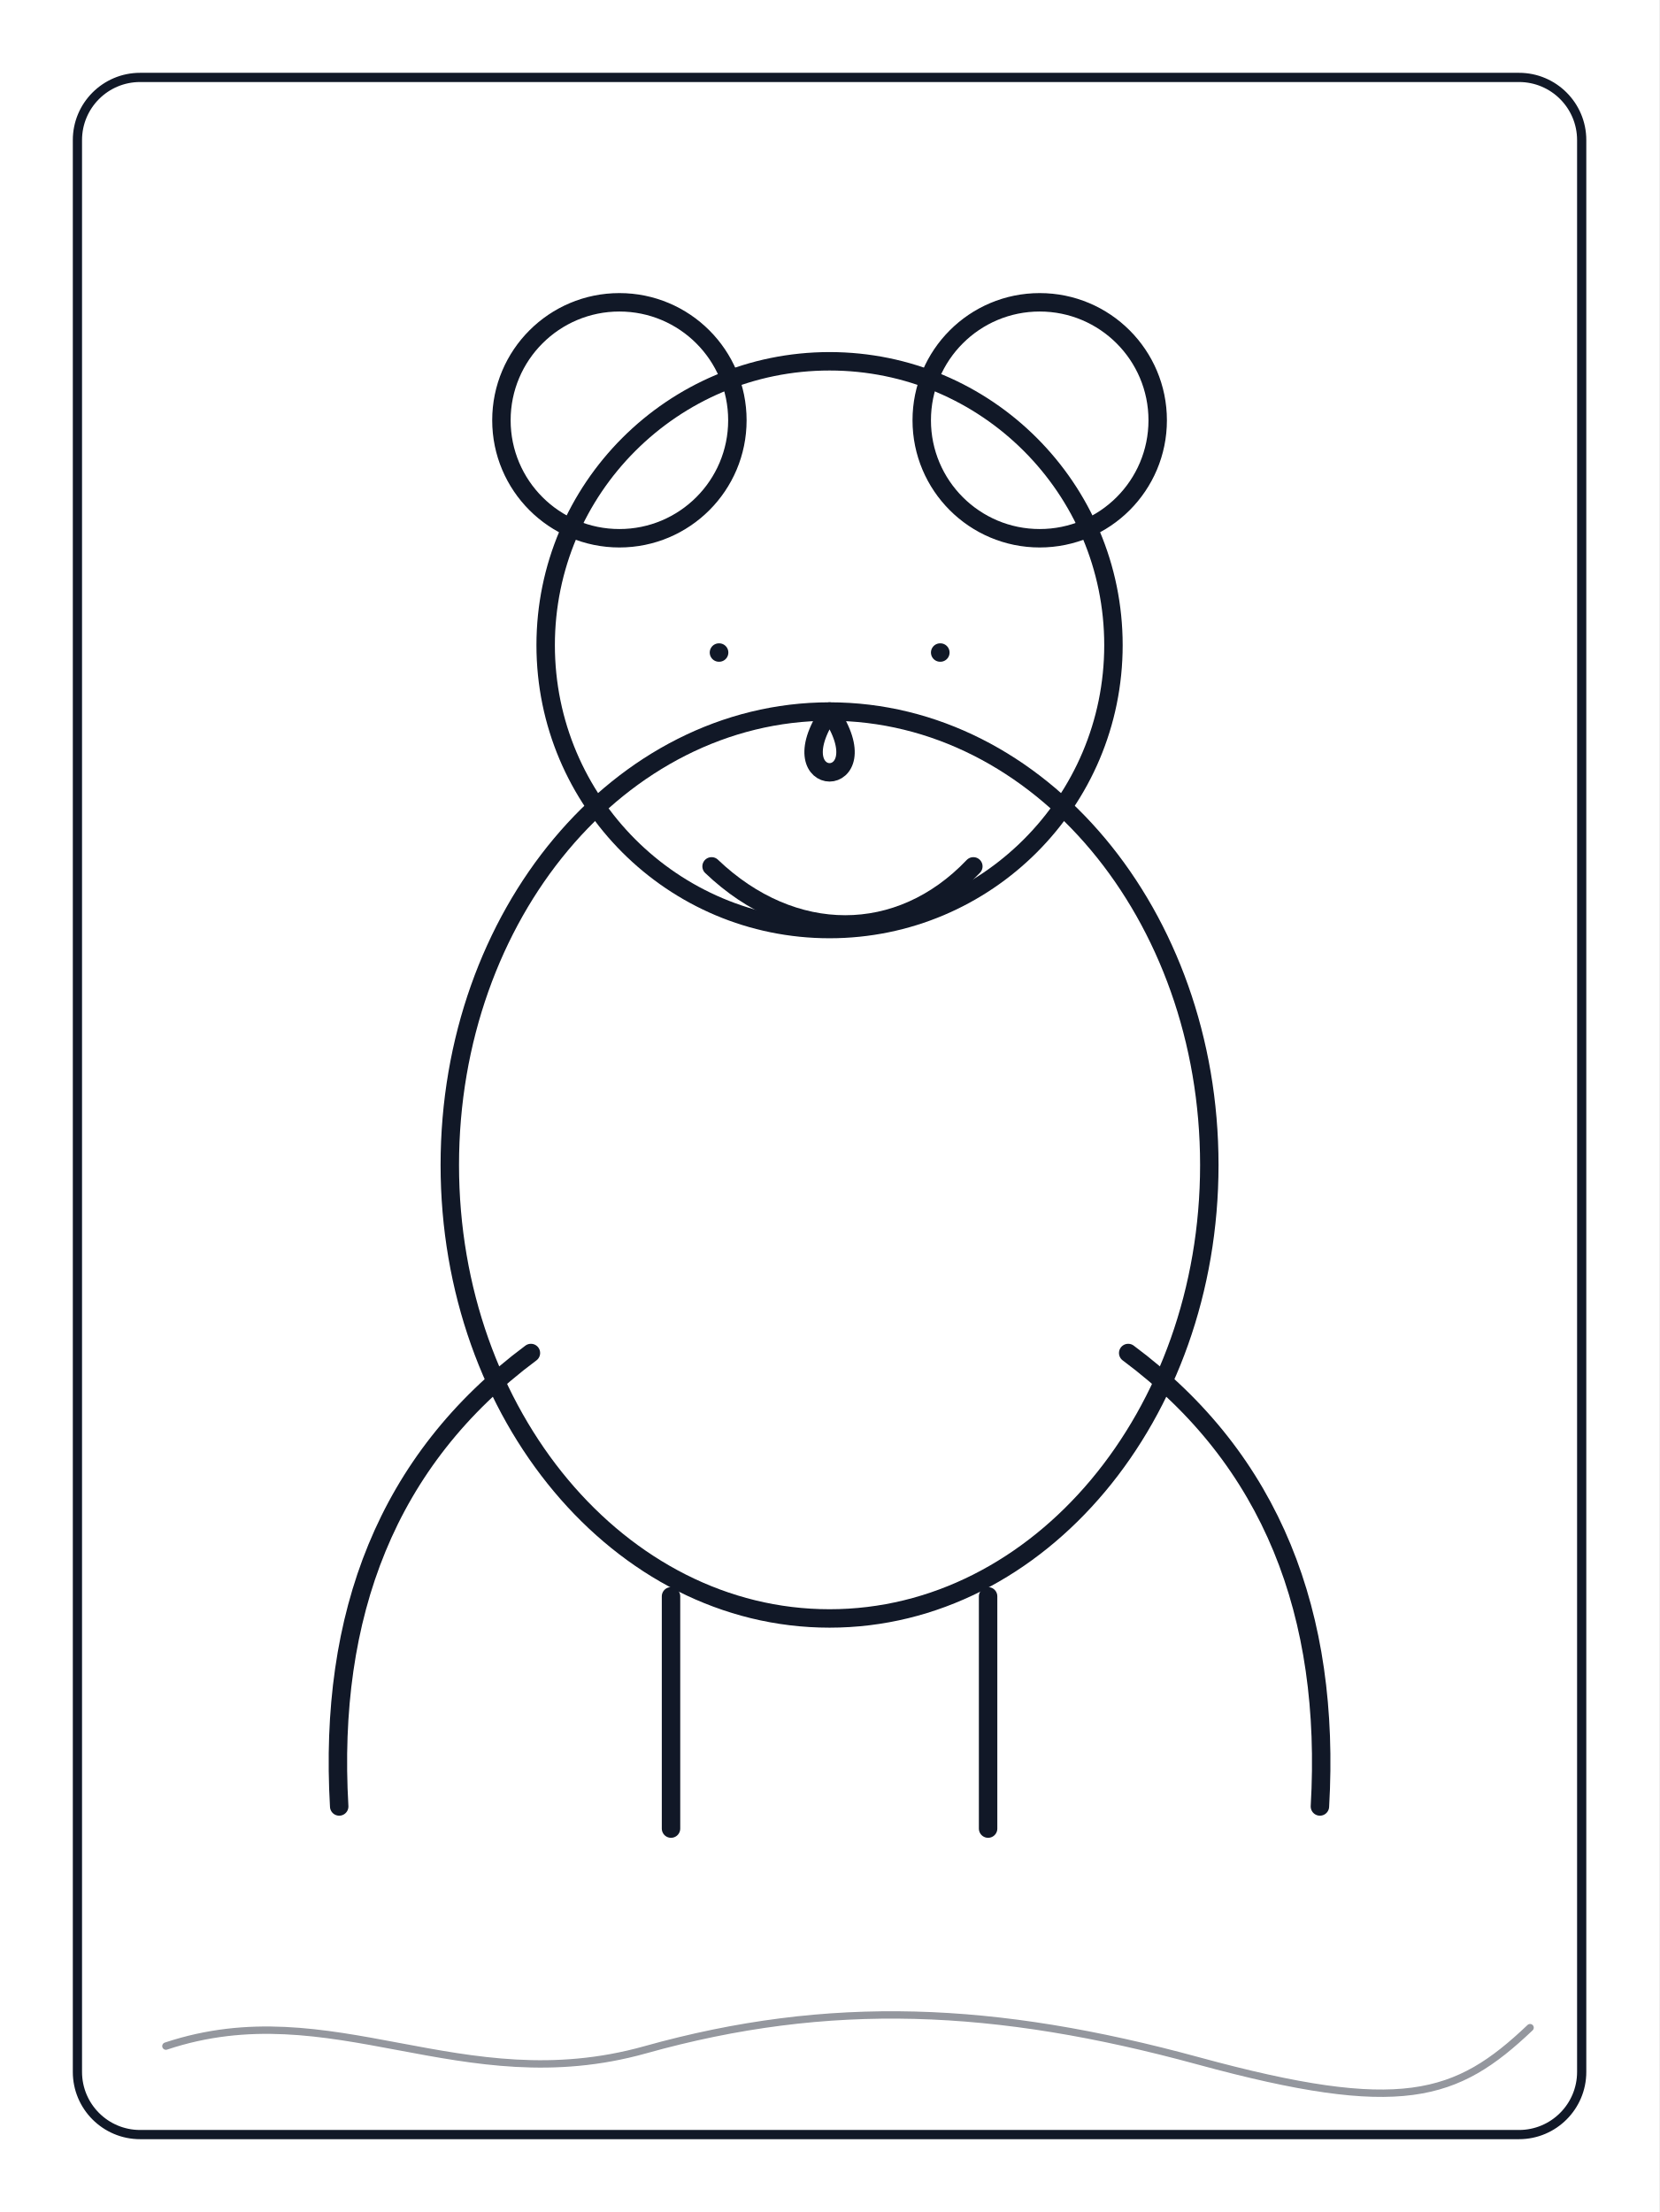
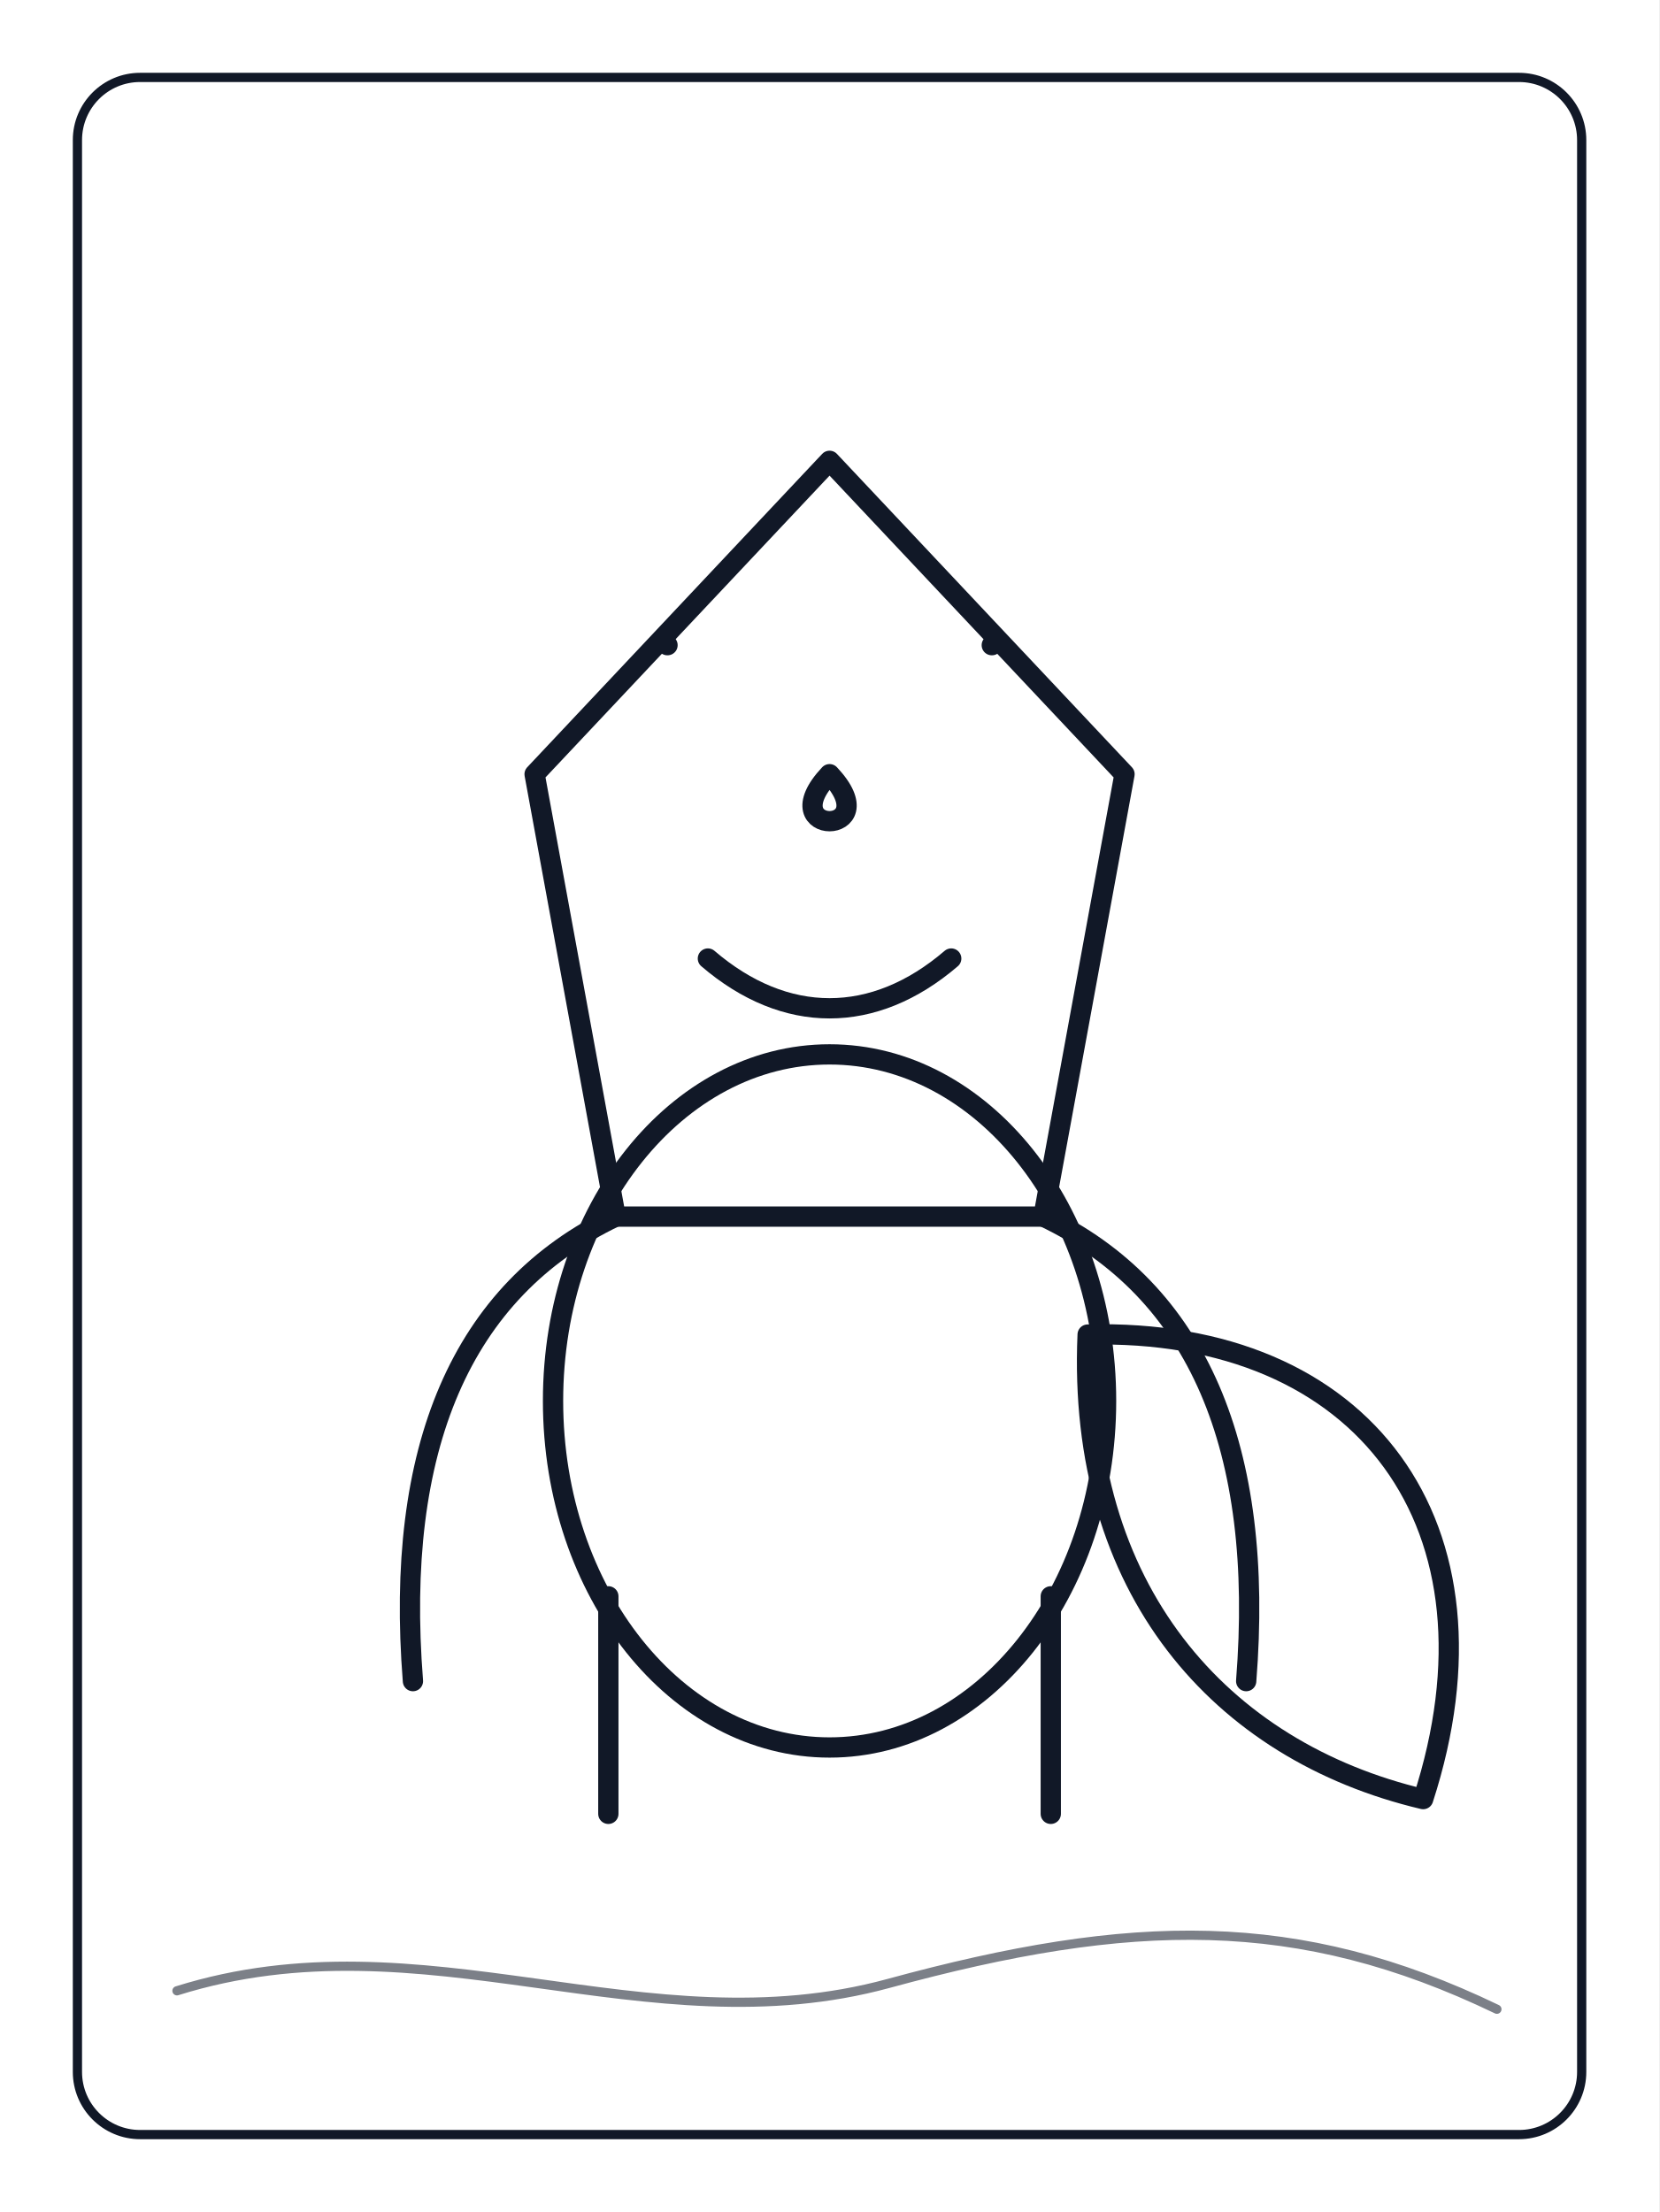
<svg xmlns="http://www.w3.org/2000/svg" viewBox="0 0 900 1200" role="img" aria-labelledby="title desc">
  <rect width="900" height="1200" fill="#fff" />
-   <g fill="none" stroke="#111827" stroke-width="10" stroke-linecap="round" stroke-linejoin="round">
+   <g fill="none" stroke="#111827" stroke-width="11" stroke-linecap="round" stroke-linejoin="round">
    <rect x="42" y="42" width="816" height="1116" rx="34" stroke-width="5" />
-     <ellipse cx="450" cy="632" rx="206" ry="246" />
-     <circle cx="450" cy="350" r="154" />
-     <circle cx="336" cy="228" r="64" />
-     <circle cx="564" cy="228" r="64" />
-     <path d="M390 354 h.1 M510 354 h.1 M450 386 C420 430 480 430 450 386 Z M386 470 C430 512 488 512 528 470" />
-     <path d="M288 734 C210 792 178 876 184 980 M612 734 C690 792 722 876 716 980" />
-     <path d="M364 866 v126 M536 866 v126" />
+     <path d="M450 250 L610 420 L566 660 H334 L290 420 Z" />
+     <path d="M362 350 h.1 M538 350 h.1 M450 420 C418 454 482 454 450 420 Z M384 520 C426 556 474 556 516 520" />
+     <ellipse cx="450" cy="760" rx="150" ry="188" />
+     <path d="M590 724 C740 720 820 828 772 976 C662 950 584 862 590 724 Z" />
+     <path d="M330 866 v118 M570 866 v118" />
+     <path d="M334 660 C250 700 214 786 224 912 M566 660 C650 700 686 786 676 912" />
  </g>
-   <g fill="none" stroke="#111827" stroke-width="4" stroke-linecap="round" opacity=".45">
-     <path d="M90 1110 C180 1080 250 1140 350 1112 S540 1088 650 1118 S790 1138 830 1100" />
+   <g fill="none" stroke="#111827" stroke-width="5" stroke-linecap="round" stroke-linejoin="round" opacity=".55">
+     <path d="M96 1080 C230 1038 350 1112 482 1076 S704 1038 812 1090" />
  </g>
</svg>
